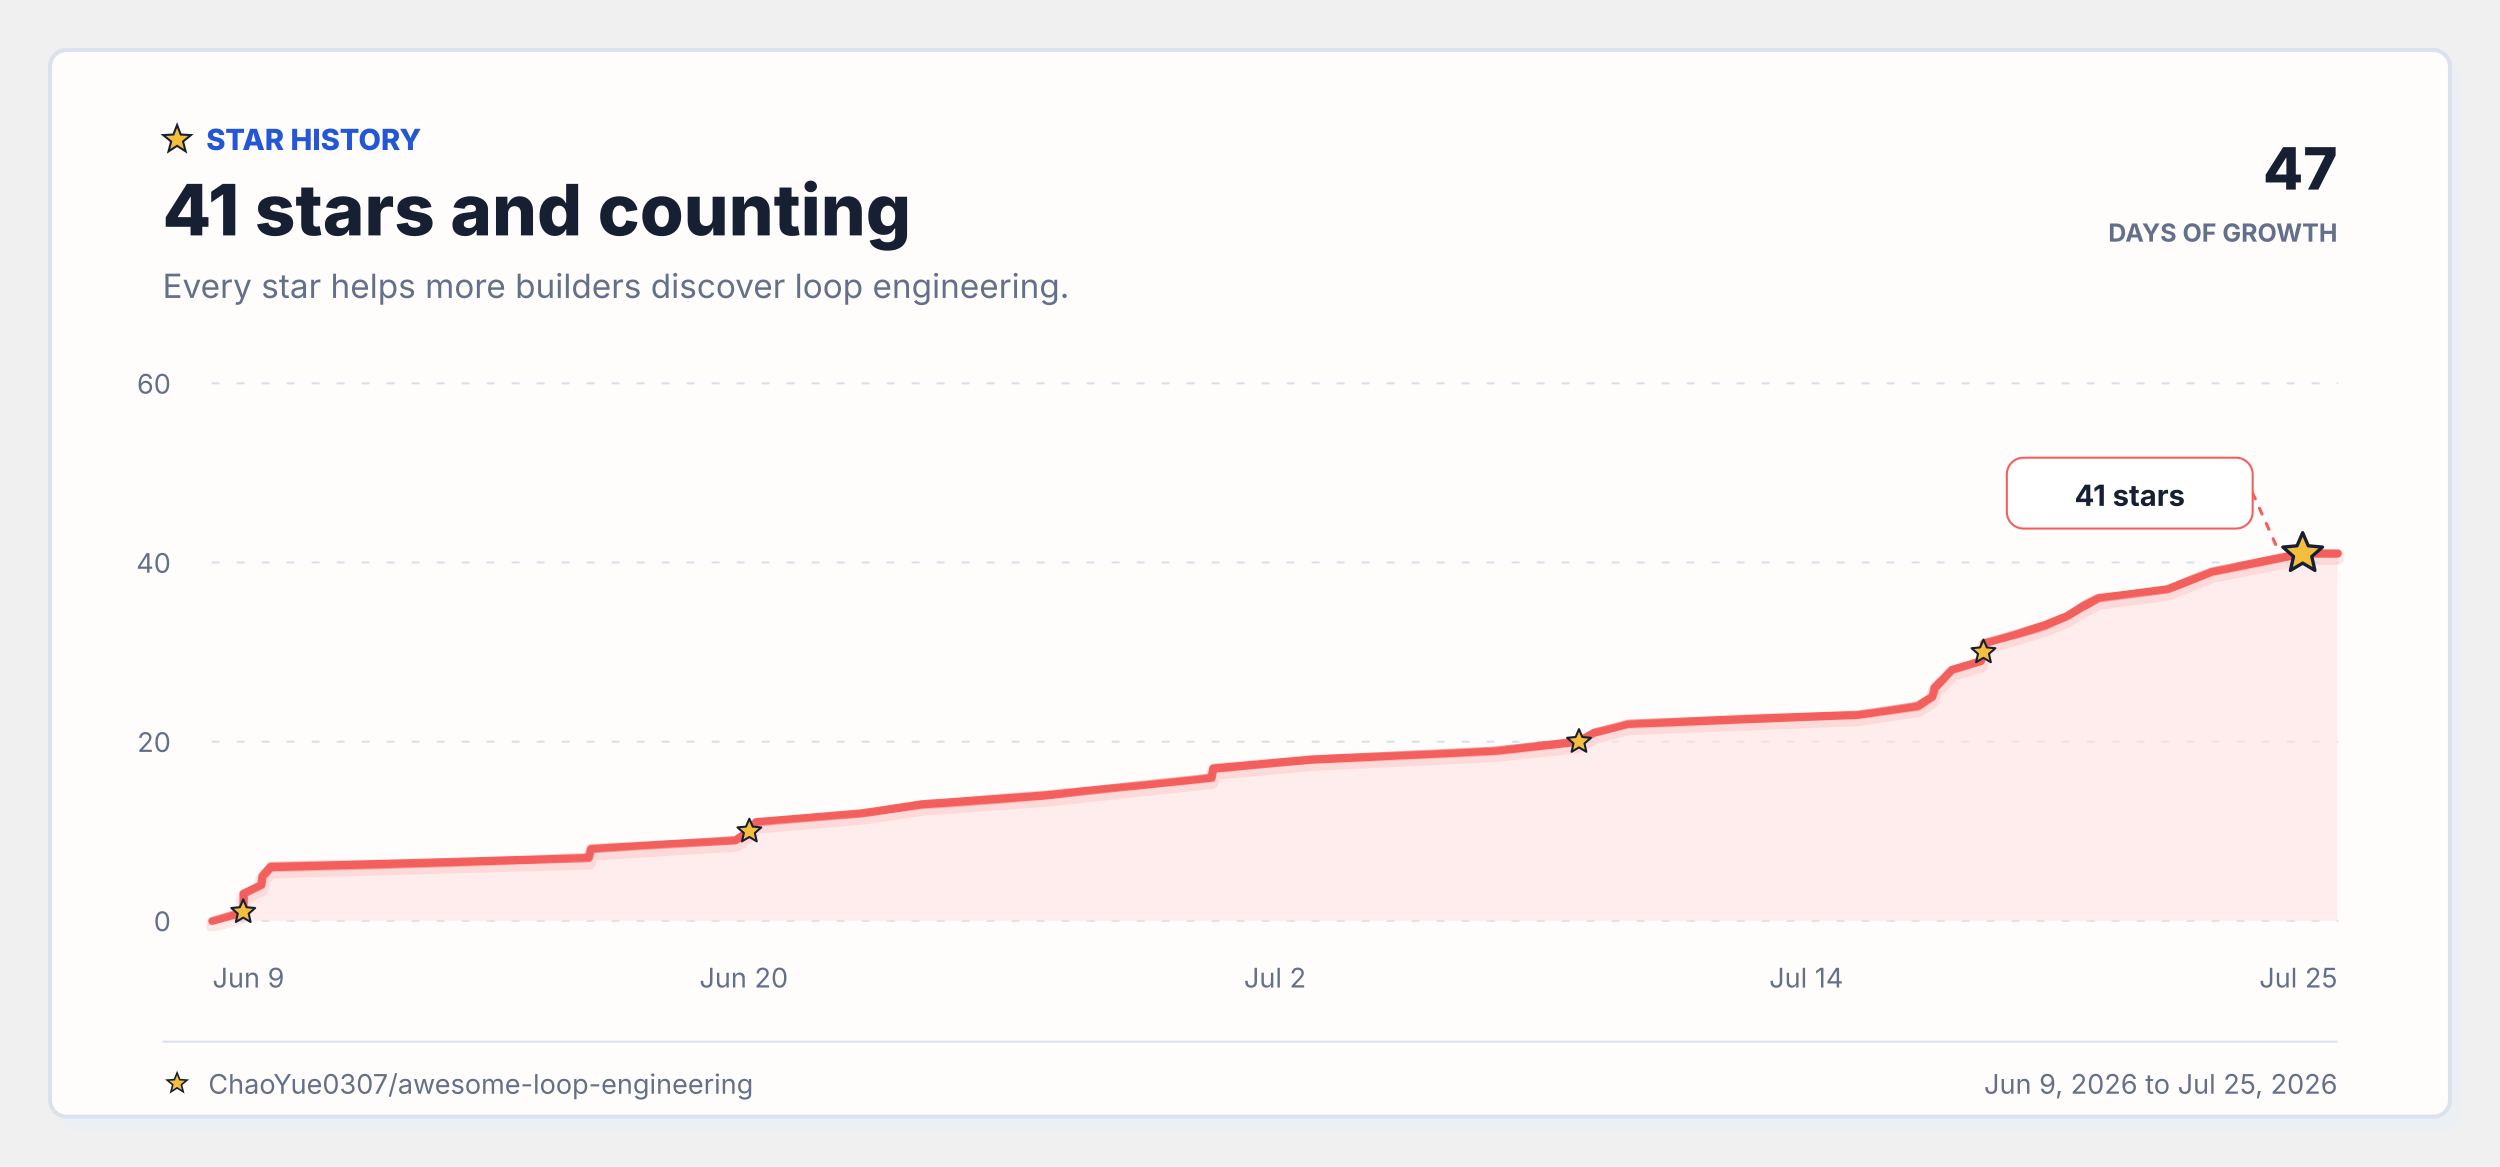
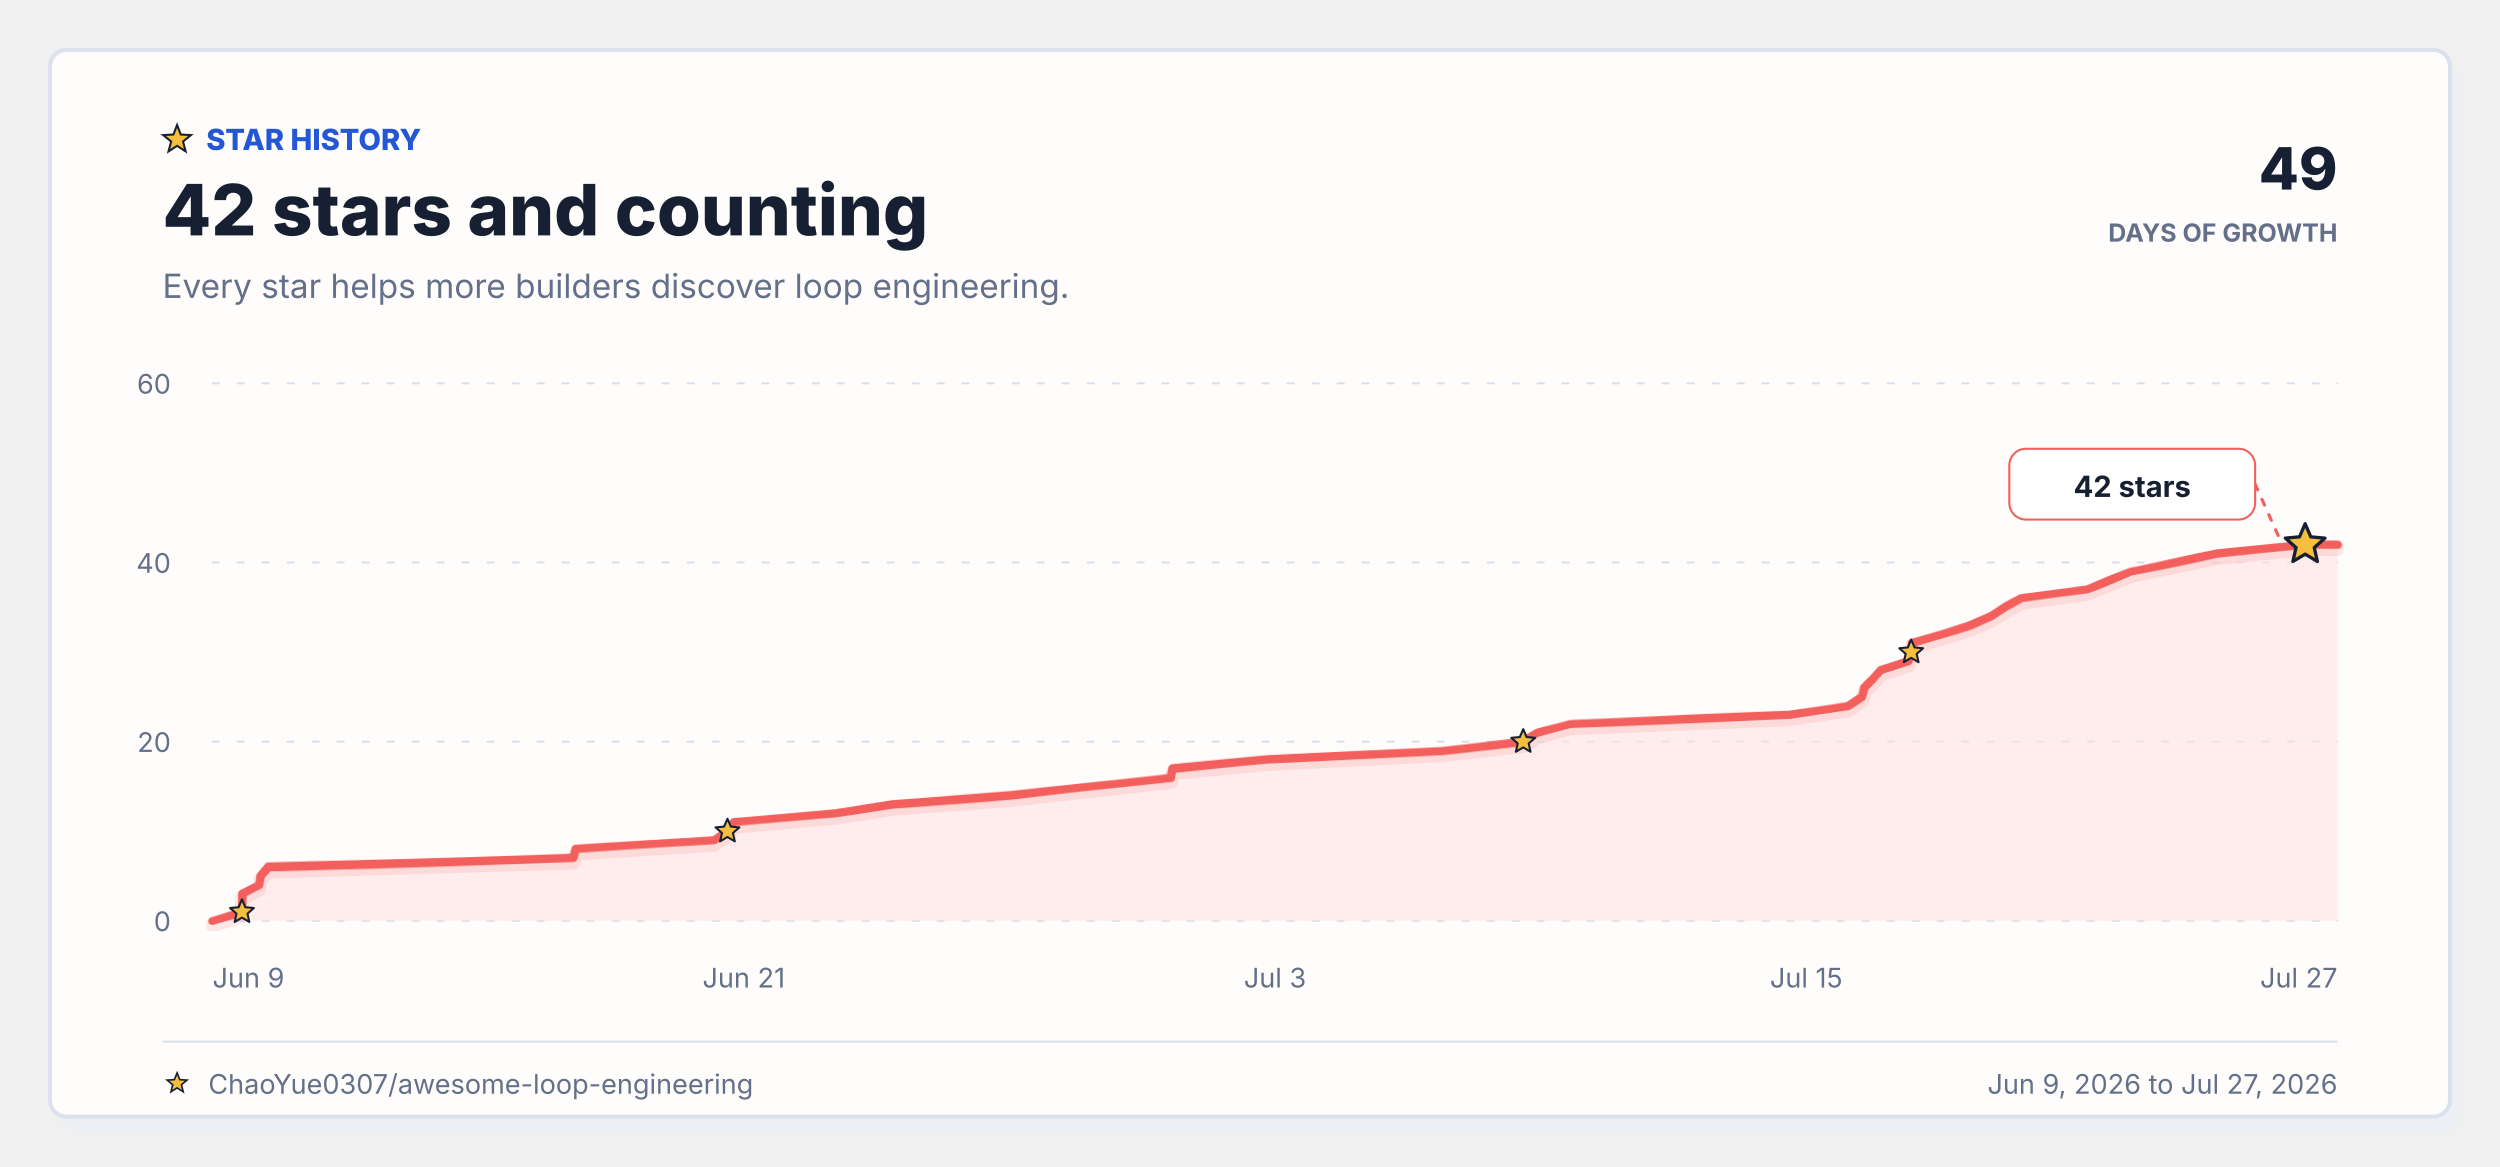
<svg xmlns="http://www.w3.org/2000/svg" width="1200" height="560" viewBox="0 0 1200 560" role="img" aria-labelledby="title desc">
  <style>
    text { font-family: ui-rounded, 'SF Pro Rounded', 'Nunito Sans', -apple-system, BlinkMacSystemFont, 'Segoe UI', sans-serif; letter-spacing: 0; }
  </style>
  <defs>
    <filter id="rough-line" x="-3%" y="-6%" width="106%" height="112%">
      <feTurbulence type="fractalNoise" baseFrequency="0.008 0.12" numOctaves="1" seed="17" result="noise" />
      <feDisplacementMap in="SourceGraphic" in2="noise" scale="1.2" xChannelSelector="R" yChannelSelector="G" />
    </filter>
    <clipPath id="plot-clip">
      <rect x="99" y="179" width="1026" height="268" />
    </clipPath>
  </defs>
  <rect x="29" y="31" width="1152" height="512" rx="8" fill="#E9EDF5" opacity="0.58" />
  <rect x="24" y="24" width="1152" height="512" rx="8" fill="#FFFDFC" stroke="#DCE2ED" stroke-width="2" />
  <path d="M 85 60 L 86.76 64.57 L 91.66 64.84 L 87.85 67.93 L 89.11 72.66 L 85 70 L 80.89 72.66 L 82.15 67.93 L 78.34 64.84 L 83.24 64.57 Z" fill="#F5BE3D" stroke="#172033" stroke-width="1" />
  <text x="99" y="72" fill="#2457D6" font-size="14" font-weight="800">STAR HISTORY</text>
-   <text x="78" y="113" fill="#172033" font-size="34" font-weight="760">41 stars and counting</text>
+   <text x="78" y="113" fill="#172033" font-size="34" font-weight="760">42 stars and counting</text>
  <text x="78" y="143" fill="#647089" font-size="16">Every star helps more builders discover loop engineering.</text>
-   <text x="1122" y="91" fill="#172033" font-size="28" font-weight="760" text-anchor="end">47</text>
+   <text x="1122" y="91" fill="#172033" font-size="28" font-weight="760" text-anchor="end">49</text>
  <text x="1122" y="116" fill="#647089" font-size="12" font-weight="750" text-anchor="end">DAYS OF GROWTH</text>
  <line x1="102" y1="442" x2="1122" y2="442" stroke="#D9E0EB" stroke-width="1" stroke-dasharray="3 9" stroke-linecap="round" />
  <text x="82" y="446.94" fill="#647089" font-size="13" text-anchor="end">0</text>
  <line x1="102" y1="356" x2="1122" y2="356" stroke="#D9E0EB" stroke-width="1" stroke-dasharray="3 9" stroke-linecap="round" />
  <text x="82" y="360.94" fill="#647089" font-size="13" text-anchor="end">20</text>
  <line x1="102" y1="270" x2="1122" y2="270" stroke="#D9E0EB" stroke-width="1" stroke-dasharray="3 9" stroke-linecap="round" />
  <text x="82" y="274.94" fill="#647089" font-size="13" text-anchor="end">40</text>
  <line x1="102" y1="184" x2="1122" y2="184" stroke="#D9E0EB" stroke-width="1" stroke-dasharray="3 9" stroke-linecap="round" />
  <text x="82" y="188.94" fill="#647089" font-size="13" text-anchor="end">60</text>
  <text x="102" y="474" fill="#647089" font-size="13" text-anchor="start">Jun 9</text>
-   <text x="357" y="474" fill="#647089" font-size="13" text-anchor="middle">Jun 20</text>
-   <text x="612" y="474" fill="#647089" font-size="13" text-anchor="middle">Jul 2</text>
-   <text x="867" y="474" fill="#647089" font-size="13" text-anchor="middle">Jul 14</text>
-   <text x="1122" y="474" fill="#647089" font-size="13" text-anchor="end">Jul 25</text>
+   <text x="357" y="474" fill="#647089" font-size="13" text-anchor="middle">Jun 21</text>
+   <text x="612" y="474" fill="#647089" font-size="13" text-anchor="middle">Jul 3</text>
+   <text x="867" y="474" fill="#647089" font-size="13" text-anchor="middle">Jul 15</text>
+   <text x="1122" y="474" fill="#647089" font-size="13" text-anchor="end">Jul 27</text>
  <g clip-path="url(#plot-clip)">
-     <path d="M 102 442 L 116.75 437.7 L 116.92 433.4 L 116.95 429.1 L 125.39 424.8 L 125.89 420.5 L 129.94 416.2 L 282.64 411.9 L 283.93 407.6 L 353.14 403.3 L 359.7 399 L 362.92 394.7 L 413.77 390.4 L 442.27 386.1 L 501.81 381.8 L 541.48 377.5 L 581.55 373.2 L 582.4 368.9 L 629.83 364.6 L 717.57 360.3 L 757.91 356 L 765.22 351.7 L 781.37 347.4 L 891.48 343.1 L 920.54 338.8 L 927.44 334.5 L 928.57 330.2 L 933.01 325.9 L 936.97 321.6 L 950.74 317.3 L 952.07 313 L 952.46 308.7 L 967.47 304.4 L 981.69 300.1 L 992.2 295.8 L 999.12 291.5 L 1007.38 287.2 L 1040.25 282.9 L 1062.02 274.3 L 1105.28 265.7 L 1122 265.7 V 442 H 102 Z" fill="#FDE3E1" opacity="0.6" />
-     <path d="M 102 442 L 116.75 437.7 L 116.92 433.4 L 116.95 429.1 L 125.39 424.8 L 125.89 420.5 L 129.94 416.2 L 282.64 411.9 L 283.93 407.6 L 353.14 403.3 L 359.7 399 L 362.92 394.7 L 413.77 390.4 L 442.27 386.1 L 501.81 381.8 L 541.48 377.5 L 581.55 373.2 L 582.4 368.9 L 629.83 364.6 L 717.57 360.3 L 757.91 356 L 765.22 351.7 L 781.37 347.4 L 891.48 343.1 L 920.54 338.8 L 927.44 334.5 L 928.57 330.2 L 933.01 325.9 L 936.97 321.6 L 950.74 317.3 L 952.07 313 L 952.46 308.7 L 967.47 304.4 L 981.69 300.1 L 992.2 295.8 L 999.12 291.5 L 1007.38 287.2 L 1040.25 282.9 L 1062.02 274.3 L 1105.28 265.7 L 1122 265.7" fill="none" stroke="#F25F5C" stroke-width="7" stroke-linejoin="round" stroke-linecap="round" opacity="0.13" transform="translate(0 2)" />
-     <path d="M 102 442 L 116.75 437.7 L 116.92 433.4 L 116.95 429.1 L 125.39 424.8 L 125.89 420.5 L 129.94 416.2 L 282.64 411.9 L 283.93 407.6 L 353.14 403.3 L 359.7 399 L 362.92 394.7 L 413.77 390.4 L 442.27 386.1 L 501.81 381.8 L 541.48 377.5 L 581.55 373.2 L 582.4 368.9 L 629.83 364.6 L 717.57 360.3 L 757.91 356 L 765.22 351.7 L 781.37 347.4 L 891.48 343.1 L 920.54 338.8 L 927.44 334.5 L 928.57 330.2 L 933.01 325.9 L 936.97 321.6 L 950.74 317.3 L 952.07 313 L 952.46 308.7 L 967.47 304.4 L 981.69 300.1 L 992.2 295.8 L 999.12 291.5 L 1007.38 287.2 L 1040.25 282.9 L 1062.02 274.3 L 1105.28 265.7 L 1122 265.7" fill="none" stroke="#F25F5C" stroke-width="4" stroke-linejoin="round" stroke-linecap="round" filter="url(#rough-line)" />
+     <path d="M 102 442 L 116.15 437.7 L 116.31 433.4 L 116.34 429.1 L 124.43 424.8 L 124.91 420.5 L 128.8 416.2 L 275.27 411.9 L 276.5 407.6 L 342.89 403.3 L 349.18 399 L 352.27 394.7 L 401.05 390.4 L 428.38 386.1 L 485.49 381.8 L 523.54 377.5 L 561.97 373.2 L 562.79 368.9 L 608.28 364.6 L 692.45 360.3 L 731.14 356 L 738.15 351.7 L 753.64 347.4 L 859.26 343.1 L 887.13 338.8 L 893.75 334.5 L 894.83 330.2 L 899.09 325.9 L 902.89 321.6 L 916.09 317.3 L 917.37 313 L 917.75 308.7 L 932.14 304.4 L 945.79 300.1 L 955.87 295.8 L 962.5 291.5 L 970.42 287.2 L 1001.95 282.9 L 1022.84 274.3 L 1064.33 265.7 L 1106.47 261.4 L 1122 261.4 V 442 H 102 Z" fill="#FDE3E1" opacity="0.6" />
+     <path d="M 102 442 L 116.15 437.7 L 116.31 433.4 L 116.34 429.1 L 124.43 424.8 L 124.91 420.5 L 128.8 416.2 L 275.27 411.9 L 276.5 407.6 L 342.89 403.3 L 349.18 399 L 352.27 394.7 L 401.05 390.4 L 428.38 386.1 L 485.49 381.8 L 523.54 377.5 L 561.97 373.2 L 562.79 368.9 L 608.28 364.6 L 692.45 360.3 L 731.14 356 L 738.15 351.7 L 753.64 347.4 L 859.26 343.1 L 887.13 338.8 L 893.75 334.5 L 894.83 330.2 L 899.09 325.9 L 902.89 321.6 L 916.09 317.3 L 917.37 313 L 917.75 308.7 L 932.14 304.4 L 945.79 300.1 L 955.87 295.8 L 962.5 291.5 L 970.42 287.2 L 1001.95 282.9 L 1022.84 274.3 L 1064.33 265.7 L 1106.47 261.4 L 1122 261.4" fill="none" stroke="#F25F5C" stroke-width="7" stroke-linejoin="round" stroke-linecap="round" opacity="0.13" transform="translate(0 2)" />
+     <path d="M 102 442 L 116.15 437.7 L 116.31 433.4 L 116.34 429.1 L 124.43 424.8 L 124.91 420.5 L 128.8 416.2 L 275.27 411.9 L 276.5 407.6 L 342.89 403.3 L 349.18 399 L 352.27 394.7 L 401.05 390.4 L 428.38 386.1 L 485.49 381.8 L 523.54 377.5 L 561.97 373.2 L 562.79 368.9 L 608.28 364.6 L 692.45 360.3 L 731.14 356 L 738.15 351.7 L 753.64 347.4 L 859.26 343.1 L 887.13 338.8 L 893.75 334.5 L 894.83 330.2 L 899.09 325.9 L 902.89 321.6 L 916.09 317.3 L 917.37 313 L 917.75 308.7 L 932.14 304.4 L 945.79 300.1 L 955.87 295.8 L 962.5 291.5 L 970.42 287.2 L 1001.95 282.9 L 1022.84 274.3 L 1064.33 265.7 L 1106.47 261.4 L 1122 261.4" fill="none" stroke="#F25F5C" stroke-width="4" stroke-linejoin="round" stroke-linecap="round" filter="url(#rough-line)" />
  </g>
-   <path d="M 116.75 431.7 L 118.37 435.47 L 122.46 435.85 L 119.38 438.55 L 120.28 442.55 L 116.75 440.46 L 113.23 442.55 L 114.13 438.55 L 111.05 435.85 L 115.13 435.47 Z" fill="#F5BE3D" stroke="#172033" stroke-width="1" stroke-linejoin="round" />
-   <path d="M 359.7 393 L 361.32 396.77 L 365.41 397.15 L 362.32 399.85 L 363.23 403.85 L 359.7 401.76 L 356.17 403.85 L 357.07 399.85 L 353.99 397.15 L 358.08 396.77 Z" fill="#F5BE3D" stroke="#172033" stroke-width="1" stroke-linejoin="round" />
-   <path d="M 757.91 350 L 759.53 353.77 L 763.62 354.15 L 760.54 356.85 L 761.44 360.85 L 757.91 358.76 L 754.38 360.85 L 755.29 356.85 L 752.21 354.15 L 756.29 353.77 Z" fill="#F5BE3D" stroke="#172033" stroke-width="1" stroke-linejoin="round" />
-   <path d="M 952.07 307 L 953.69 310.77 L 957.77 311.15 L 954.69 313.85 L 955.59 317.85 L 952.07 315.76 L 948.54 317.85 L 949.44 313.85 L 946.36 311.15 L 950.44 310.77 Z" fill="#F5BE3D" stroke="#172033" stroke-width="1" stroke-linejoin="round" />
-   <path d="M 1105.28 255.7 L 1107.98 261.98 L 1114.79 262.61 L 1109.65 267.12 L 1111.16 273.79 L 1105.28 270.3 L 1099.4 273.79 L 1100.9 267.12 L 1095.77 262.61 L 1102.57 261.98 Z" fill="#F5BE3D" stroke="#172033" stroke-width="1.6" stroke-linejoin="round" />
-   <path d="M 1081.28 236.7 L 1094.28 265.7" fill="none" stroke="#F25F5C" stroke-width="1.5" stroke-dasharray="3 5" stroke-linecap="round" />
-   <rect x="963.28" y="219.7" width="118" height="34" rx="8" fill="#FFFFFF" stroke="#F25F5C" />
-   <text x="1022.28" y="242.82" fill="#172033" font-size="14" font-weight="700" text-anchor="middle">41 stars</text>
+   <path d="M 116.15 431.7 L 117.77 435.47 L 121.86 435.85 L 118.78 438.55 L 119.68 442.55 L 116.15 440.46 L 112.62 442.55 L 113.53 438.55 L 110.44 435.85 L 114.53 435.47 Z" fill="#F5BE3D" stroke="#172033" stroke-width="1" stroke-linejoin="round" />
+   <path d="M 349.18 393 L 350.8 396.77 L 354.89 397.15 L 351.81 399.85 L 352.71 403.85 L 349.18 401.76 L 345.65 403.85 L 346.56 399.85 L 343.47 397.15 L 347.56 396.77 Z" fill="#F5BE3D" stroke="#172033" stroke-width="1" stroke-linejoin="round" />
+   <path d="M 731.14 350 L 732.76 353.77 L 736.85 354.15 L 733.76 356.85 L 734.67 360.85 L 731.14 358.76 L 727.61 360.85 L 728.51 356.85 L 725.43 354.15 L 729.52 353.77 Z" fill="#F5BE3D" stroke="#172033" stroke-width="1" stroke-linejoin="round" />
+   <path d="M 917.37 307 L 918.99 310.77 L 923.07 311.15 L 919.99 313.85 L 920.9 317.85 L 917.37 315.76 L 913.84 317.85 L 914.74 313.85 L 911.66 311.15 L 915.75 310.77 Z" fill="#F5BE3D" stroke="#172033" stroke-width="1" stroke-linejoin="round" />
+   <path d="M 1106.47 251.4 L 1109.17 257.68 L 1115.98 258.31 L 1110.85 262.82 L 1112.35 269.49 L 1106.47 266 L 1100.59 269.49 L 1102.1 262.82 L 1096.96 258.31 L 1103.77 257.68 Z" fill="#F5BE3D" stroke="#172033" stroke-width="1.6" stroke-linejoin="round" />
+   <path d="M 1082.47 232.4 L 1095.47 261.4" fill="none" stroke="#F25F5C" stroke-width="1.5" stroke-dasharray="3 5" stroke-linecap="round" />
+   <rect x="964.47" y="215.4" width="118" height="34" rx="8" fill="#FFFFFF" stroke="#F25F5C" />
+   <text x="1023.47" y="238.52" fill="#172033" font-size="14" font-weight="700" text-anchor="middle">42 stars</text>
  <line x1="78" y1="500" x2="1122" y2="500" stroke="#DCE2ED" />
  <path d="M 85 515 L 86.29 518.22 L 89.76 518.45 L 87.09 520.68 L 87.94 524.05 L 85 522.2 L 82.06 524.05 L 82.91 520.68 L 80.24 518.45 L 83.71 518.22 Z" fill="#F5BE3D" stroke="#172033" stroke-width="0.8" />
  <text x="100" y="525" fill="#647089" font-size="13">ChaoYue0307/awesome-loop-engineering</text>
-   <text x="1122" y="525" fill="#647089" font-size="13" text-anchor="end">Jun 9, 2026 to Jul 25, 2026</text>
+   <text x="1122" y="525" fill="#647089" font-size="13" text-anchor="end">Jun 9, 2026 to Jul 27, 2026</text>
</svg>
